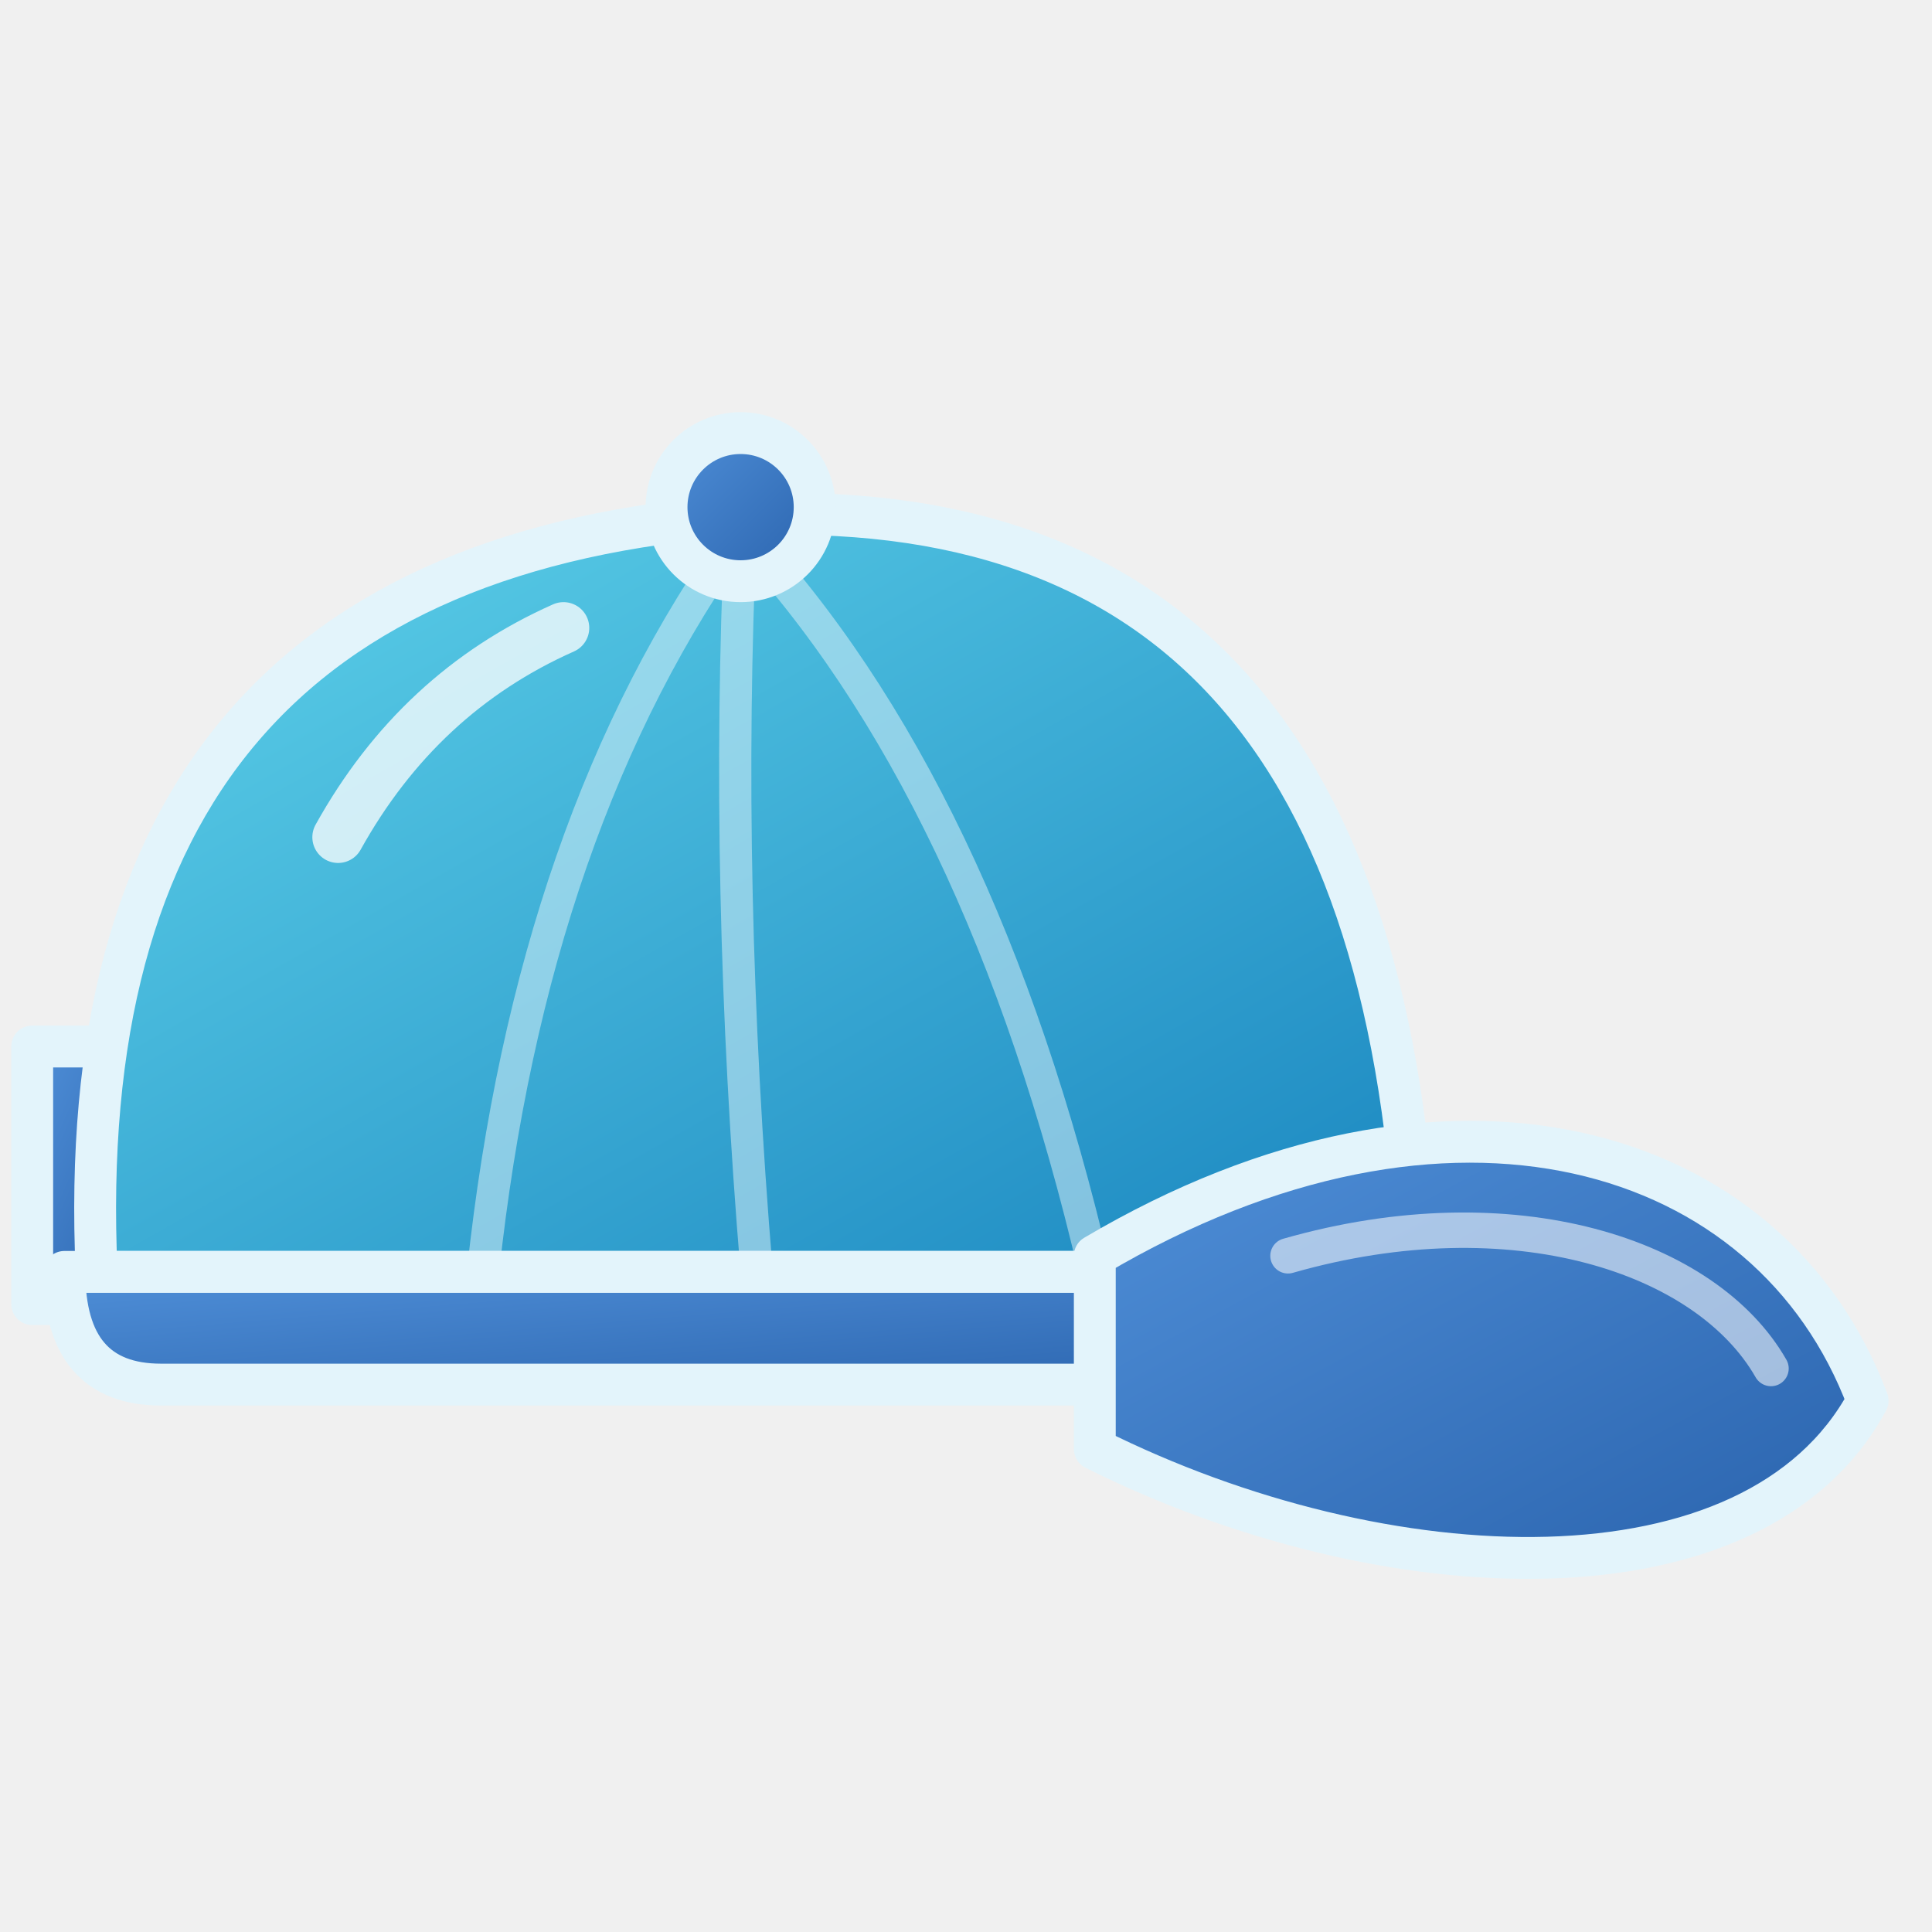
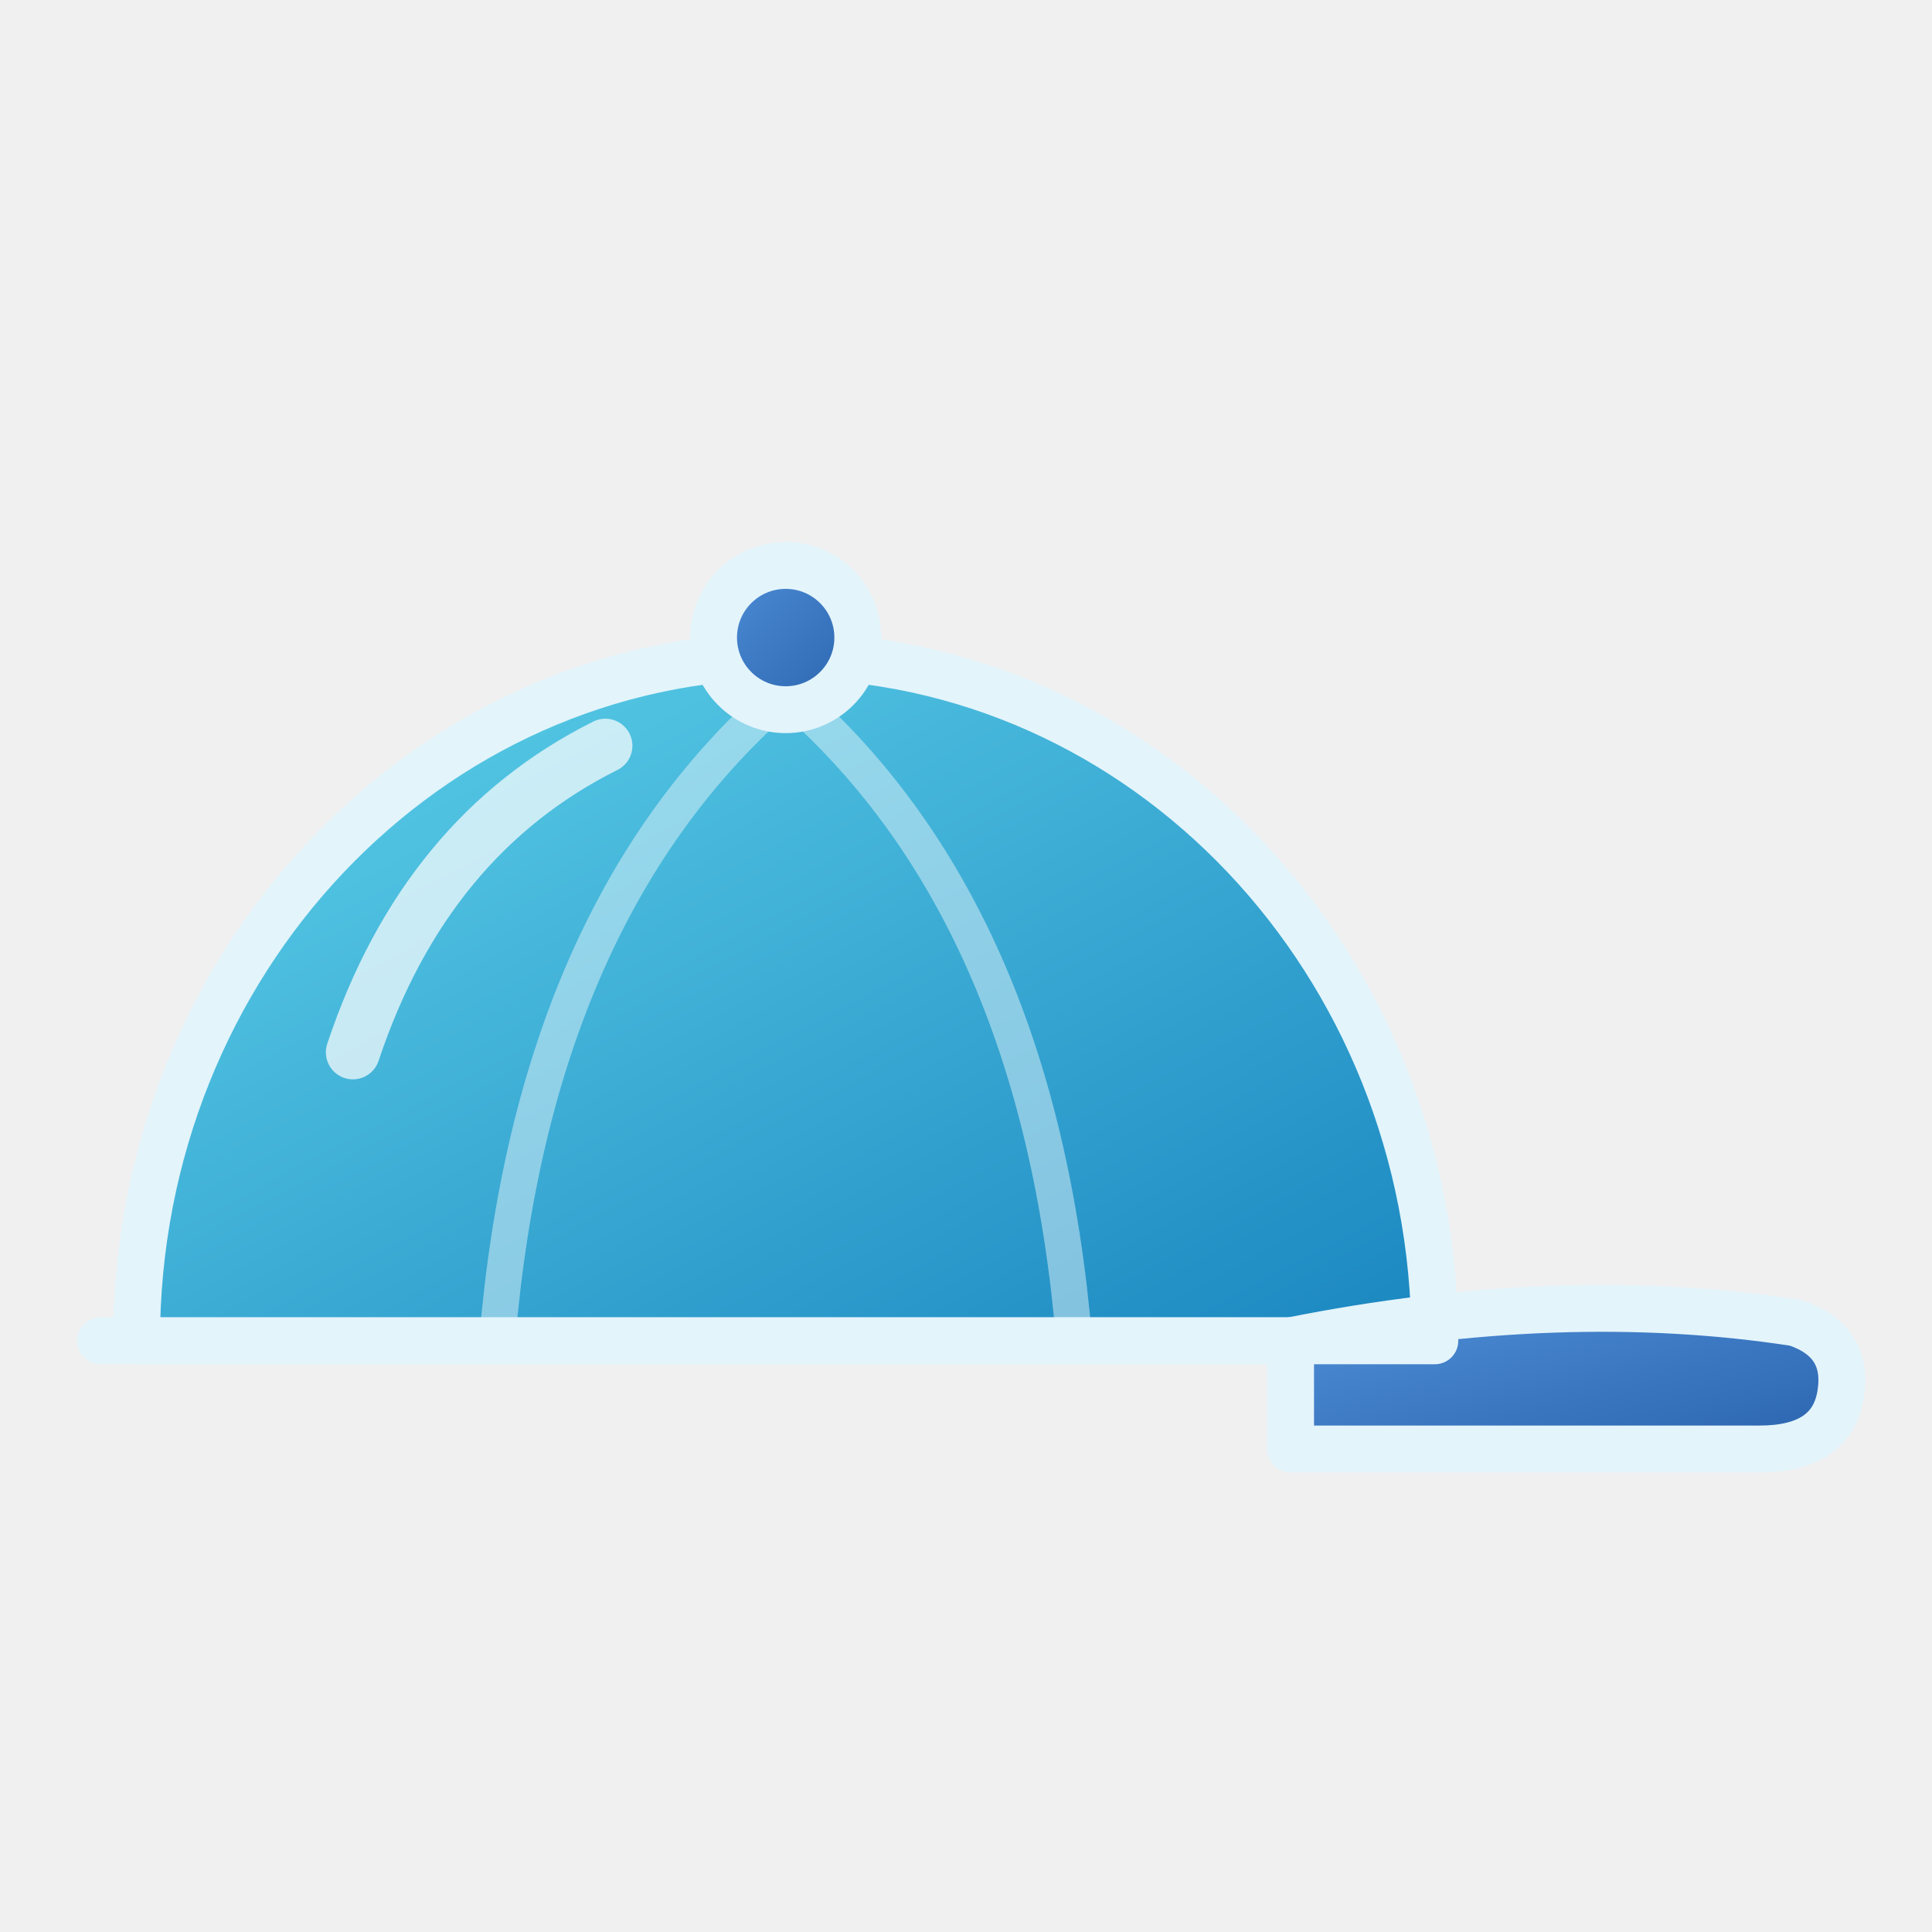
<svg xmlns="http://www.w3.org/2000/svg" viewBox="0 0 120 120">
  <defs>
    <linearGradient id="g" x1="0" y1="0" x2="1" y2="1">
      <stop offset="0" stop-color="#5fd3ea" />
      <stop offset="1" stop-color="#1a86c0" />
    </linearGradient>
    <linearGradient id="n" x1="0" y1="0" x2="1" y2="1">
      <stop offset="0" stop-color="#4f8fd8" />
      <stop offset="1" stop-color="#2a63ad" />
    </linearGradient>
  </defs>
-   <g transform="translate(-4 -1)">
-     <path d="M6 66 H13 V82 H6 Z" fill="url(#n)" stroke="#e3f4fb" stroke-width="2.6" stroke-linejoin="round" stroke-linecap="round" />
-     <path d="M10 80 Q8 36 50 33 Q90 31 92 80 Z" fill="url(#g)" stroke="#e3f4fb" stroke-width="2.6" stroke-linejoin="round" stroke-linecap="round" />
-     <path d="M50 34 Q37 52 34 80 M50 34 Q49 56 51 80 M50 34 Q65 50 72 80" fill="none" stroke="#e3f4fb" stroke-linejoin="round" stroke-linecap="round" stroke-width="2" stroke-opacity=".5" />
-     <circle cx="50" cy="32.5" r="4.6" fill="url(#n)" stroke="#e3f4fb" stroke-width="2.6" stroke-linejoin="round" stroke-linecap="round" />
-     <path d="M25 53 Q30 44 39 40" fill="none" stroke="#fff" stroke-opacity=".75" stroke-width="3.2" stroke-linecap="round" />
-     <path d="M8 80 H94 Q94 87 87 87 H14 Q8 87 8 80 Z" fill="url(#n)" stroke="#e3f4fb" stroke-width="2.6" stroke-linejoin="round" stroke-linecap="round" />
-     <path d="M72 79 C94 66 114 72 120 88 C113 101 90 100 72 91 Z" fill="url(#n)" stroke="#e3f4fb" stroke-width="2.6" stroke-linejoin="round" stroke-linecap="round" />
-     <path d="M84 79 C98 75 110 79 114 86" fill="none" stroke="#fff" stroke-opacity=".55" stroke-width="2.2" stroke-linecap="round" />
+   <g transform="translate(60 62) scale(1.12) translate(-68 -59)">
+     <path d="M22 78 A36 38 0 0 1 94 78 Z" fill="url(#g)" stroke="#e3f4fb" stroke-width="2.6" stroke-linejoin="round" stroke-linecap="round" />
+     <path d="M58 42 Q44 54 42 78 M58 42 Q72 54 74 78" fill="none" stroke="#e3f4fb" stroke-linejoin="round" stroke-linecap="round" stroke-width="2" stroke-opacity=".5" />
+     <path d="M34 62 Q38 50 48 45" fill="none" stroke="#fff" stroke-opacity=".7" stroke-width="3" stroke-linecap="round" />
+     <path d="M86 78 Q101 75 114 77 Q117 78 116.5 81 Q116 84 112 84 H86 Z" fill="url(#n)" stroke="#e3f4fb" stroke-width="2.6" stroke-linejoin="round" stroke-linecap="round" />
+     <path d="M20 78 H94" fill="none" stroke="#e3f4fb" stroke-width="2.6" stroke-linejoin="round" stroke-linecap="round" />
+     <circle cx="58" cy="39" r="4" fill="url(#n)" stroke="#e3f4fb" stroke-width="2.6" stroke-linejoin="round" stroke-linecap="round" />
  </g>
</svg>
